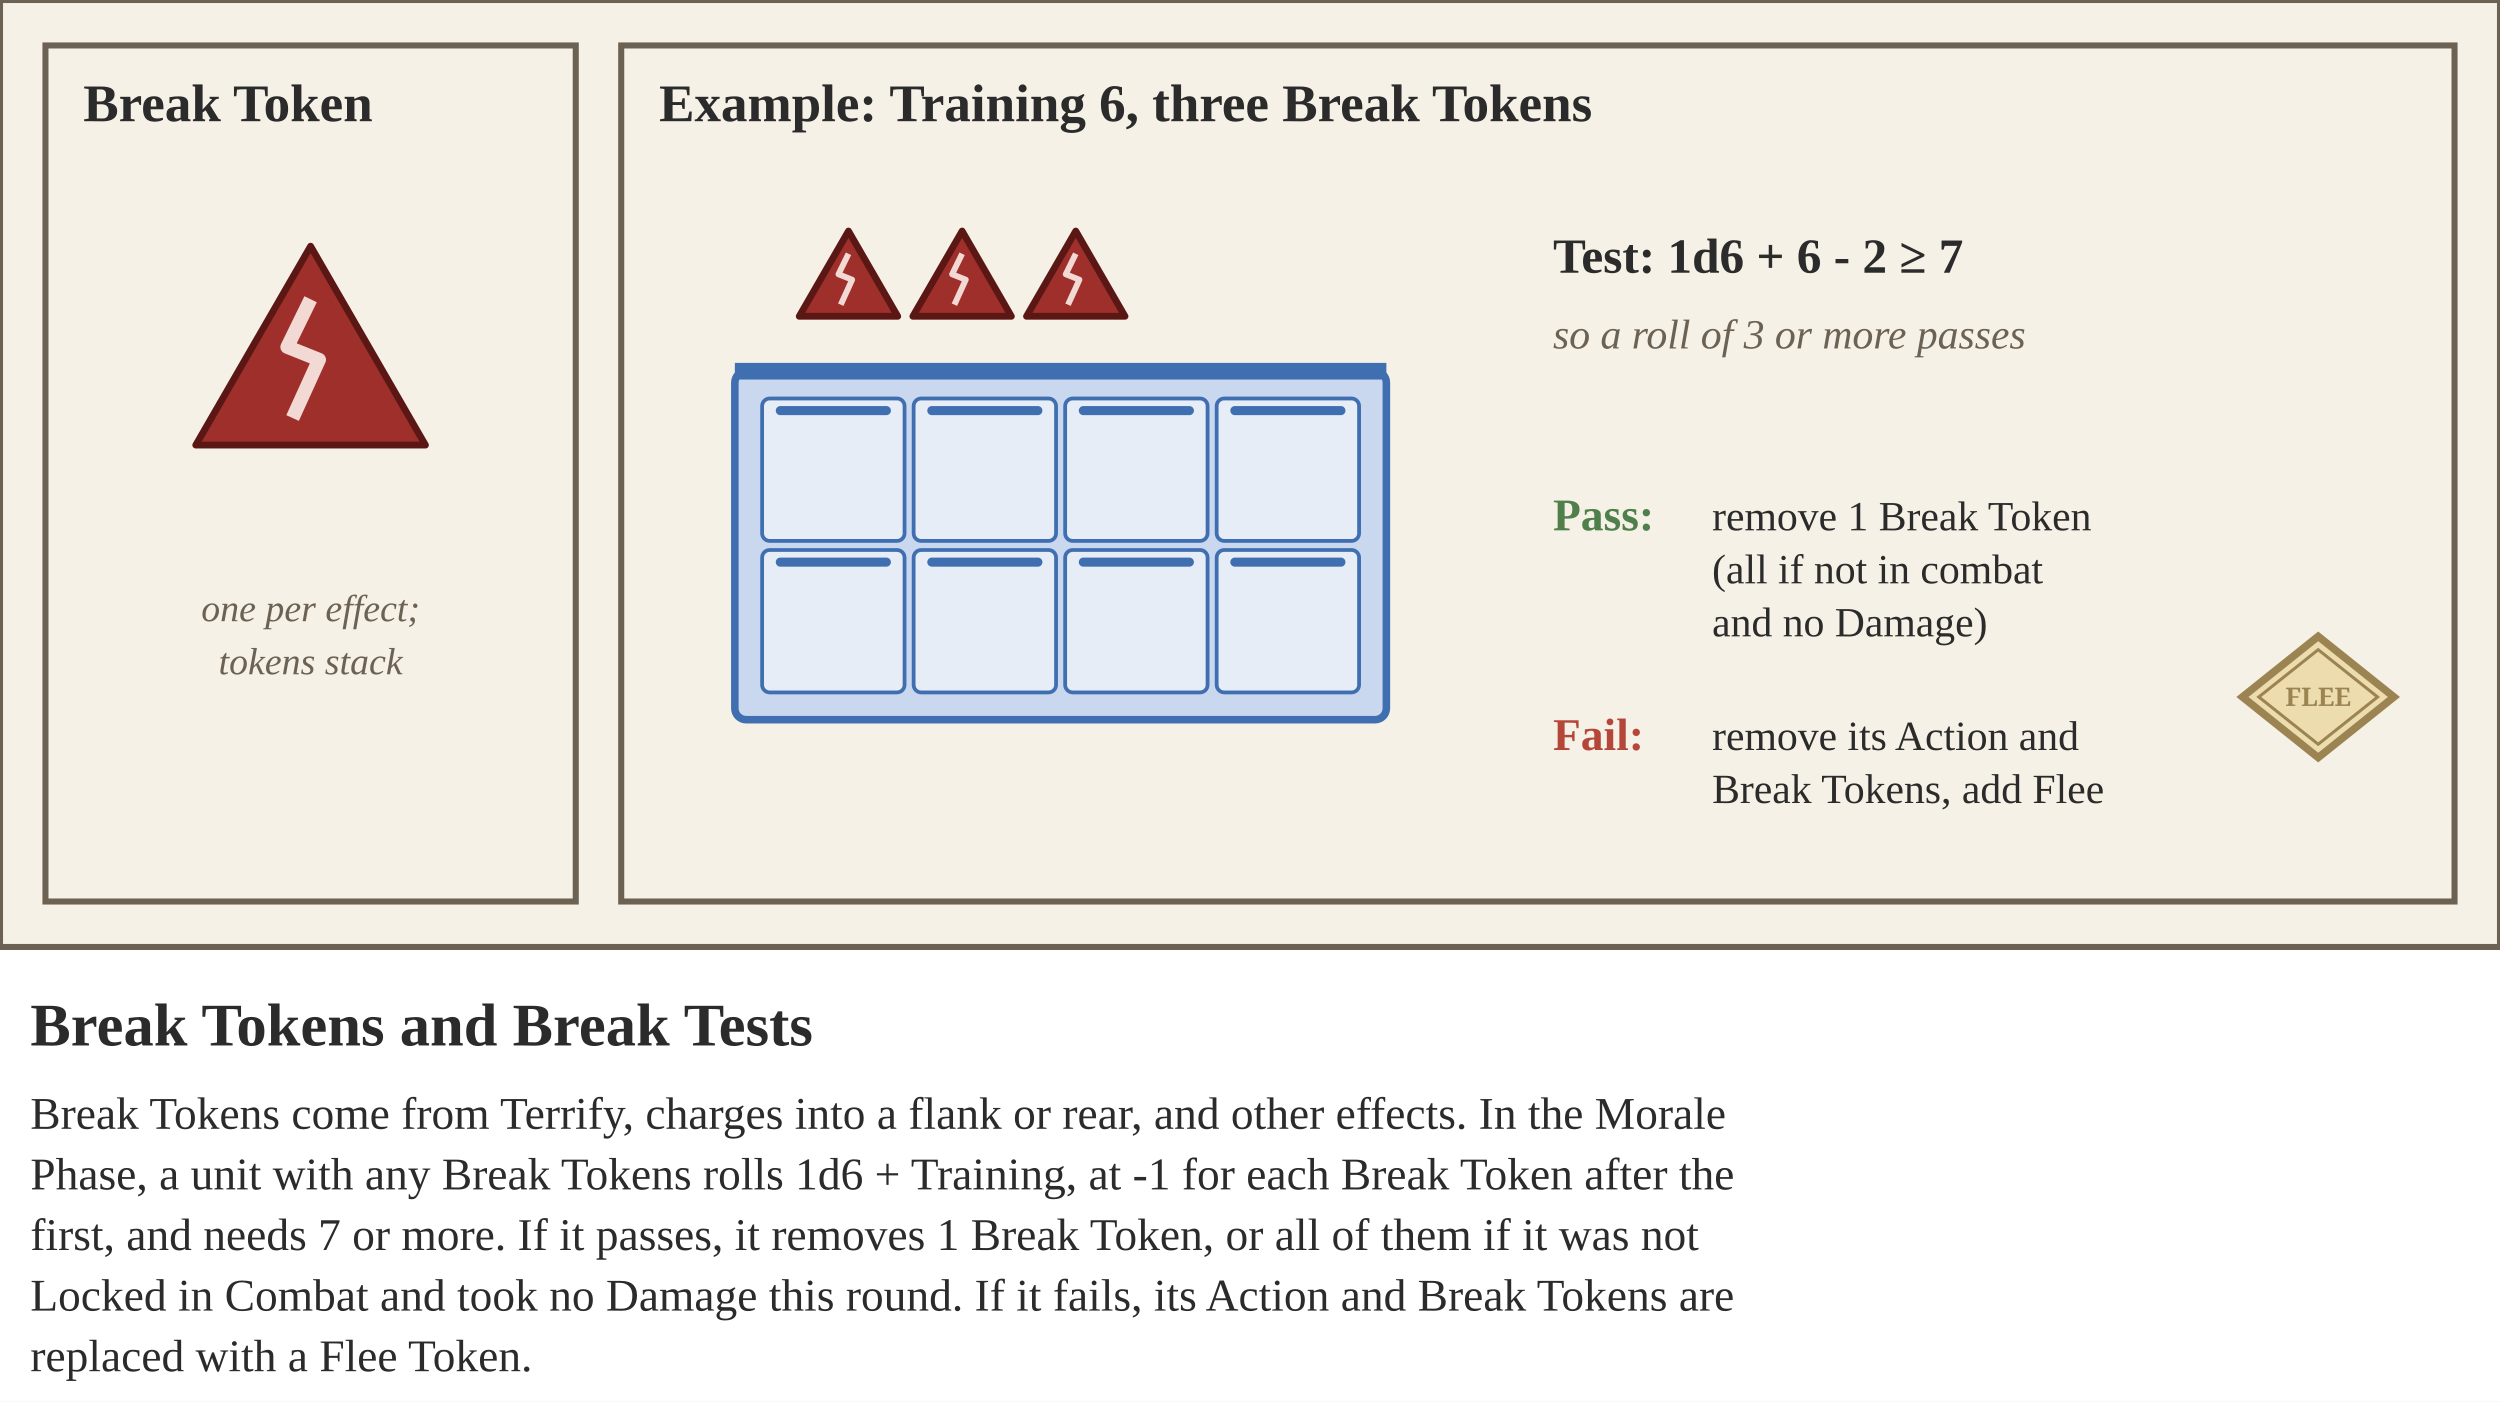
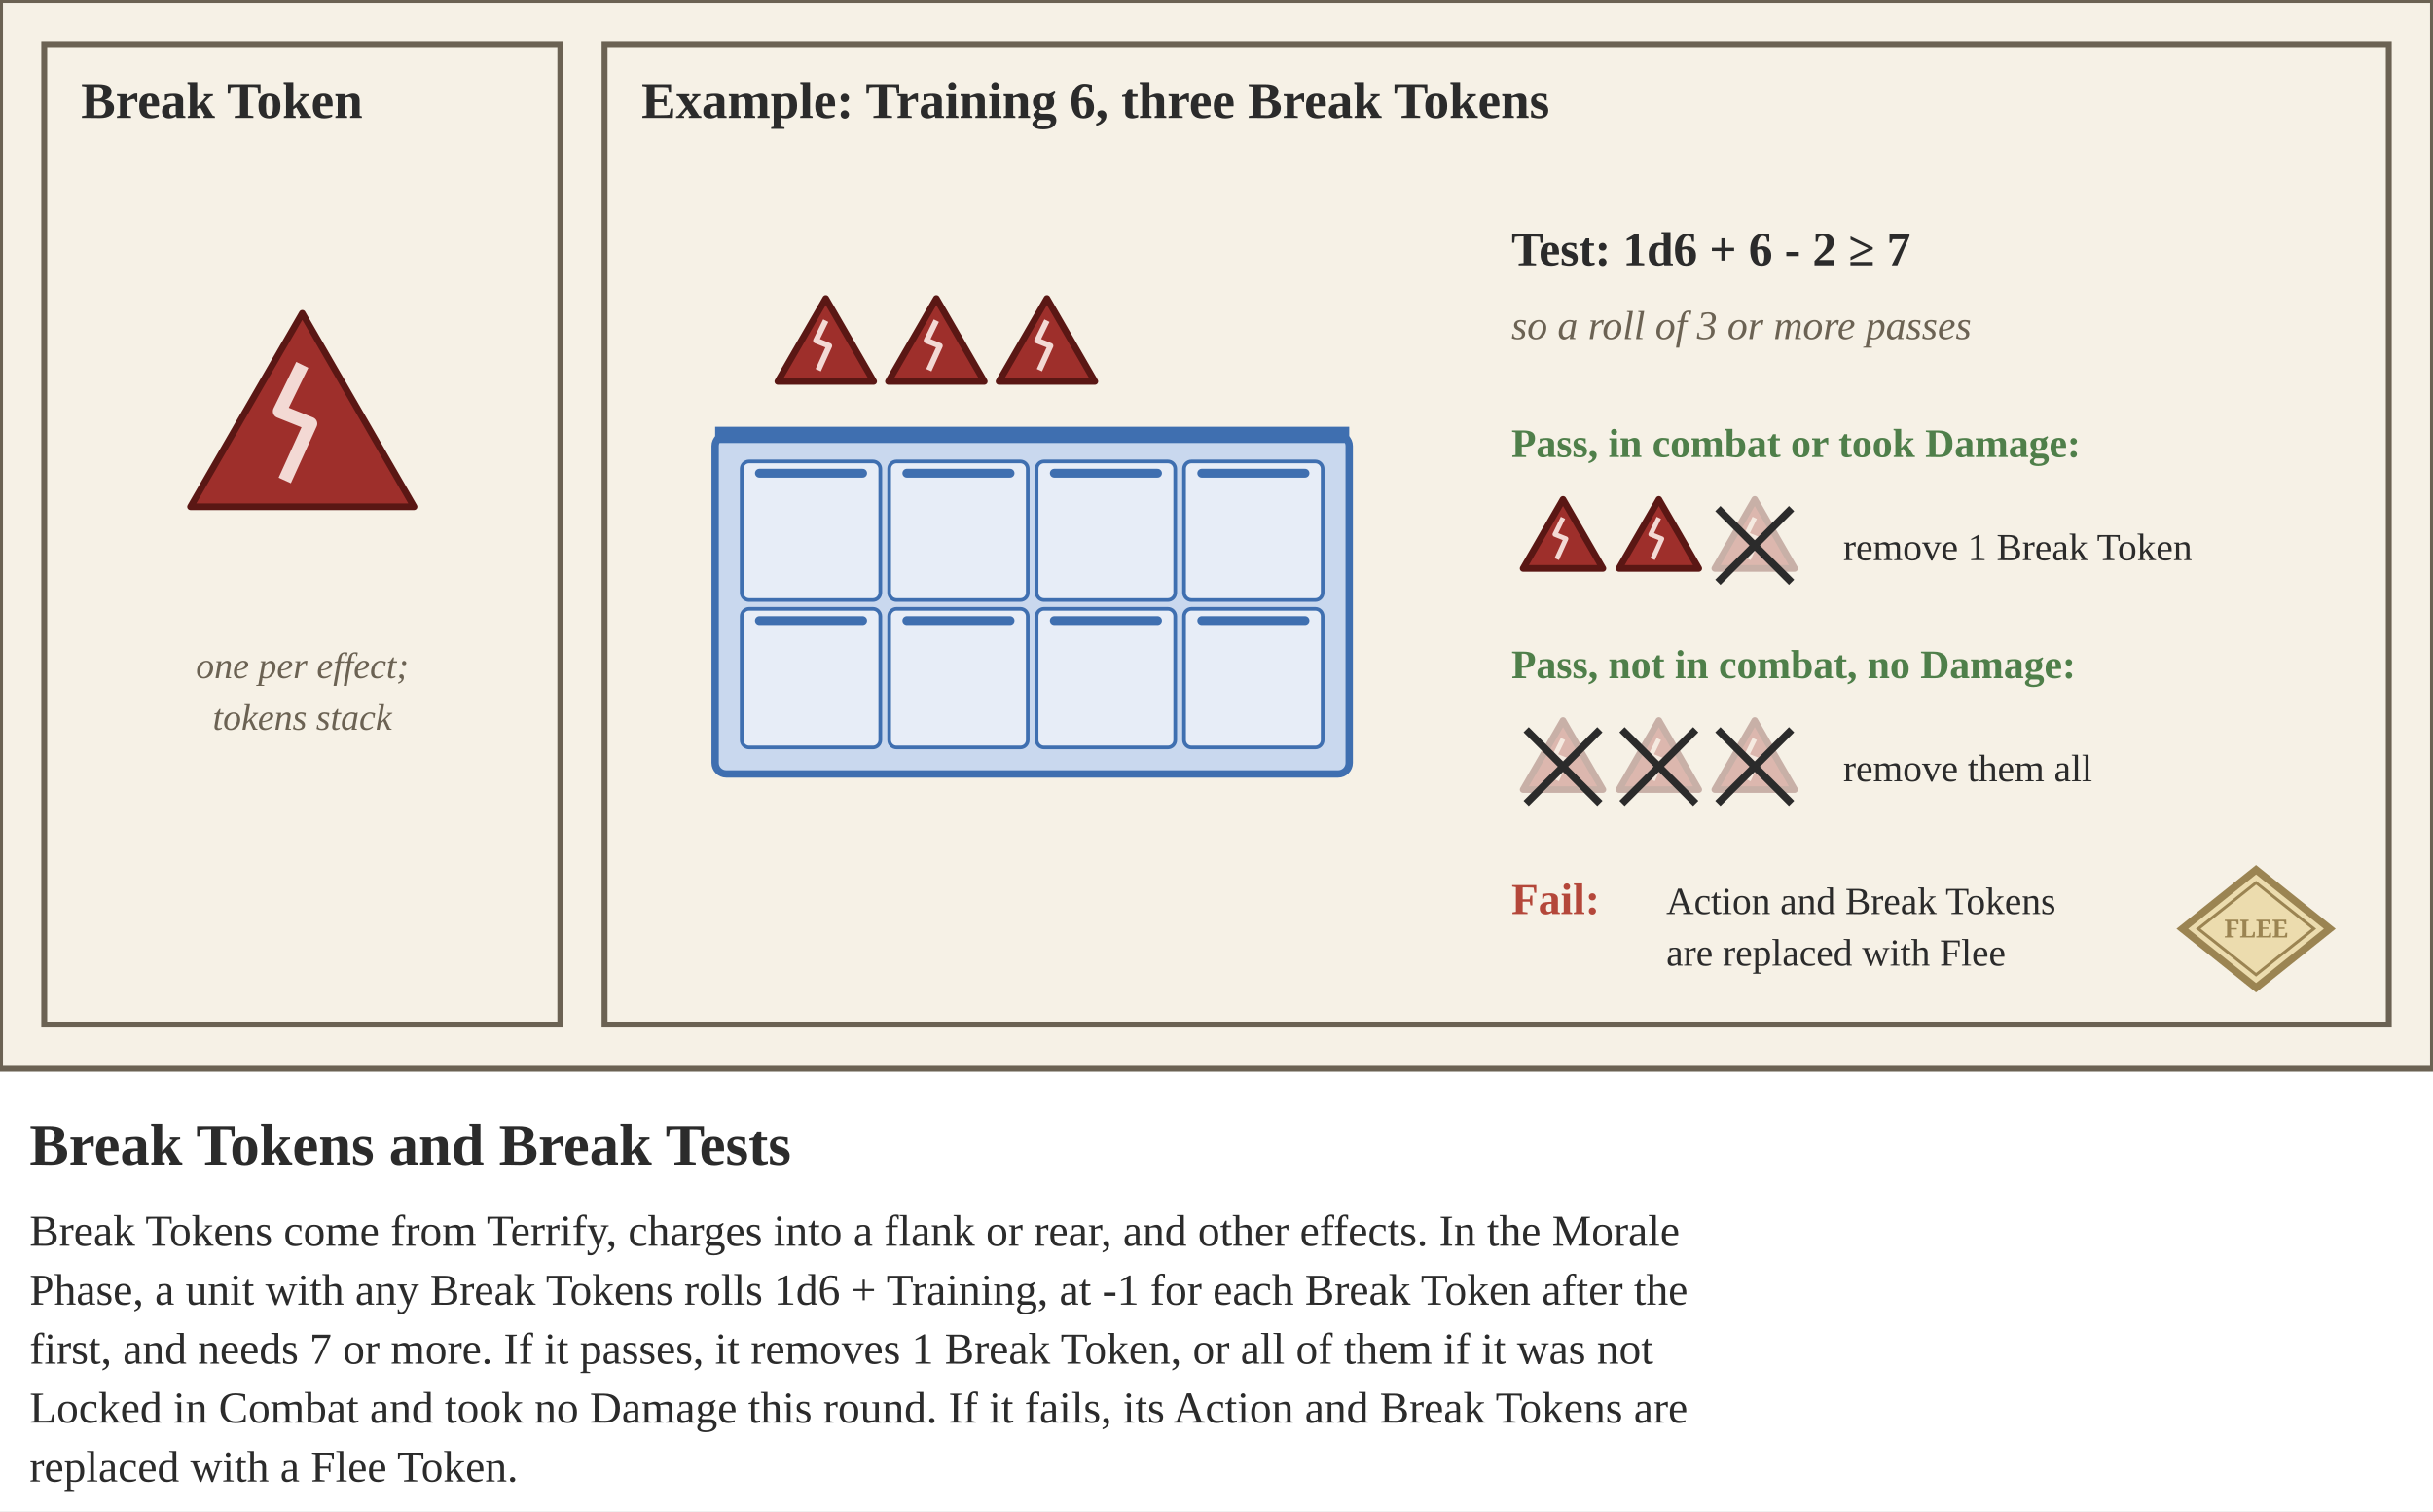
- <svg xmlns="http://www.w3.org/2000/svg" viewBox="0 0 330 185" width="792" height="444" font-family="Georgia, 'Times New Roman', serif">
+ <svg xmlns="http://www.w3.org/2000/svg" viewBox="0 0 330 205" width="792" height="492" font-family="Georgia, 'Times New Roman', serif">
  <defs />
-   <rect width="330" height="185" fill="#fff" />
-   <rect x="0" y="0" width="330" height="125" fill="#f6f1e6" stroke="#6b6253" stroke-width="0.8" />
-   <rect x="6" y="6" width="70" height="113" fill="#f6f1e6" stroke="#6b6253" stroke-width="0.8" />
+   <rect width="330" height="205" fill="#fff" />
+   <rect x="0" y="0" width="330" height="145" fill="#f6f1e6" stroke="#6b6253" stroke-width="0.8" />
+   <rect x="6" y="6" width="70" height="133" fill="#f6f1e6" stroke="#6b6253" stroke-width="0.8" />
  <text x="11.0" y="16.0" font-size="7" fill="#2b2b2b" text-anchor="start" font-weight="bold">Break Token</text>
-   <g transform="translate(41.0,50.0)">
+   <g transform="translate(41.0,60.0)">
    <polygon points="0.00,-17.50 15.16,8.75 -15.16,8.75" fill="#9e2f2b" stroke="#5a1714" stroke-width="0.9" stroke-linejoin="round" />
    <path d="M0,-10.50 l-3.08,6.30 l4.20,1.68 l-3.50,7.70" fill="none" stroke="#f3d9d4" stroke-width="1.82" stroke-linejoin="round" />
  </g>
-   <text x="41.0" y="82.0" font-size="5" fill="#6b6253" text-anchor="middle" font-style="italic">one per effect;</text>
-   <text x="41.0" y="89.0" font-size="5" fill="#6b6253" text-anchor="middle" font-style="italic">tokens stack</text>
-   <rect x="82" y="6" width="242" height="113" fill="#f6f1e6" stroke="#6b6253" stroke-width="0.8" />
+   <text x="41.0" y="92.0" font-size="5" fill="#6b6253" text-anchor="middle" font-style="italic">one per effect;</text>
+   <text x="41.0" y="99.0" font-size="5" fill="#6b6253" text-anchor="middle" font-style="italic">tokens stack</text>
+   <rect x="82" y="6" width="242" height="133" fill="#f6f1e6" stroke="#6b6253" stroke-width="0.8" />
  <text x="87.0" y="16.0" font-size="7" fill="#2b2b2b" text-anchor="start" font-weight="bold">Example: Training 6, three Break Tokens</text>
-   <g transform="translate(140.0,72.0) rotate(0.0)">
+   <g transform="translate(140.0,82.0) rotate(0.0)">
    <rect x="-43.0" y="-23.0" width="86" height="46" rx="1.5" fill="#c9d8ee" stroke="#3f6fb0" stroke-width="1" />
    <rect x="-39.4" y="-19.4" width="18.8" height="18.8" rx="1" fill="#fff" fill-opacity="0.55" stroke="#3f6fb0" stroke-width="0.5" />
    <line x1="-37.0" y1="-17.8" x2="-23.0" y2="-17.8" stroke="#3f6fb0" stroke-width="1.2" stroke-linecap="round" />
    <rect x="-19.4" y="-19.4" width="18.8" height="18.8" rx="1" fill="#fff" fill-opacity="0.55" stroke="#3f6fb0" stroke-width="0.5" />
    <line x1="-17.0" y1="-17.8" x2="-3.0" y2="-17.8" stroke="#3f6fb0" stroke-width="1.2" stroke-linecap="round" />
    <rect x="0.6" y="-19.4" width="18.8" height="18.8" rx="1" fill="#fff" fill-opacity="0.55" stroke="#3f6fb0" stroke-width="0.5" />
    <line x1="3.0" y1="-17.8" x2="17.0" y2="-17.8" stroke="#3f6fb0" stroke-width="1.2" stroke-linecap="round" />
    <rect x="20.6" y="-19.4" width="18.8" height="18.8" rx="1" fill="#fff" fill-opacity="0.55" stroke="#3f6fb0" stroke-width="0.5" />
    <line x1="23.0" y1="-17.8" x2="37.0" y2="-17.8" stroke="#3f6fb0" stroke-width="1.2" stroke-linecap="round" />
    <rect x="-39.4" y="0.6" width="18.8" height="18.8" rx="1" fill="#fff" fill-opacity="0.55" stroke="#3f6fb0" stroke-width="0.5" />
    <line x1="-37.0" y1="2.2" x2="-23.0" y2="2.2" stroke="#3f6fb0" stroke-width="1.2" stroke-linecap="round" />
    <rect x="-19.4" y="0.6" width="18.8" height="18.8" rx="1" fill="#fff" fill-opacity="0.55" stroke="#3f6fb0" stroke-width="0.5" />
    <line x1="-17.0" y1="2.2" x2="-3.0" y2="2.2" stroke="#3f6fb0" stroke-width="1.2" stroke-linecap="round" />
    <rect x="0.6" y="0.6" width="18.8" height="18.8" rx="1" fill="#fff" fill-opacity="0.55" stroke="#3f6fb0" stroke-width="0.5" />
    <line x1="3.0" y1="2.2" x2="17.0" y2="2.2" stroke="#3f6fb0" stroke-width="1.2" stroke-linecap="round" />
    <rect x="20.6" y="0.6" width="18.8" height="18.8" rx="1" fill="#fff" fill-opacity="0.55" stroke="#3f6fb0" stroke-width="0.5" />
    <line x1="23.0" y1="2.2" x2="37.0" y2="2.2" stroke="#3f6fb0" stroke-width="1.2" stroke-linecap="round" />
    <line x1="-43.0" y1="-23.0" x2="43.0" y2="-23.0" stroke="#3f6fb0" stroke-width="2.2" />
  </g>
-   <g transform="translate(112.0,38.0)">
+   <g transform="translate(112.0,48.0)">
    <polygon points="0.00,-7.50 6.50,3.75 -6.50,3.75" fill="#9e2f2b" stroke="#5a1714" stroke-width="0.9" stroke-linejoin="round" />
    <path d="M0,-4.50 l-1.32,2.70 l1.80,0.72 l-1.50,3.30" fill="none" stroke="#f3d9d4" stroke-width="0.78" stroke-linejoin="round" />
  </g>
-   <g transform="translate(127.0,38.0)">
+   <g transform="translate(127.0,48.0)">
    <polygon points="0.00,-7.50 6.50,3.75 -6.50,3.75" fill="#9e2f2b" stroke="#5a1714" stroke-width="0.9" stroke-linejoin="round" />
    <path d="M0,-4.50 l-1.32,2.70 l1.80,0.72 l-1.50,3.30" fill="none" stroke="#f3d9d4" stroke-width="0.78" stroke-linejoin="round" />
  </g>
-   <g transform="translate(142.0,38.0)">
+   <g transform="translate(142.0,48.0)">
    <polygon points="0.00,-7.50 6.50,3.75 -6.50,3.75" fill="#9e2f2b" stroke="#5a1714" stroke-width="0.9" stroke-linejoin="round" />
    <path d="M0,-4.50 l-1.32,2.70 l1.80,0.72 l-1.50,3.30" fill="none" stroke="#f3d9d4" stroke-width="0.78" stroke-linejoin="round" />
  </g>
  <text x="205.0" y="36.0" font-size="6.5" fill="#2b2b2b" text-anchor="start" font-weight="bold">Test: 1d6 + 6 - 2 ≥ 7</text>
  <text x="205.0" y="46.0" font-size="5.5" fill="#6b6253" text-anchor="start" font-style="italic">so a roll of 3 or more passes</text>
-   <text x="205.0" y="70.0" font-size="6" fill="#4f7f4a" text-anchor="start" font-weight="bold">Pass:</text>
-   <text x="226.0" y="70.0" font-size="5.5" fill="#2b2b2b" text-anchor="start">remove 1 Break Token</text>
-   <text x="226.0" y="77.0" font-size="5.5" fill="#2b2b2b" text-anchor="start">(all if not in combat</text>
-   <text x="226.0" y="84.0" font-size="5.5" fill="#2b2b2b" text-anchor="start">and no Damage)</text>
-   <text x="205.0" y="99.0" font-size="6" fill="#b4473a" text-anchor="start" font-weight="bold">Fail:</text>
-   <text x="226.0" y="99.0" font-size="5.5" fill="#2b2b2b" text-anchor="start">remove its Action and</text>
-   <text x="226.0" y="106.0" font-size="5.5" fill="#2b2b2b" text-anchor="start">Break Tokens, add Flee</text>
-   <g transform="translate(306.0,92.0)">
+   <text x="205.0" y="62.0" font-size="5.5" fill="#4f7f4a" text-anchor="start" font-weight="bold">Pass, in combat or took Damage:</text>
+   <g transform="translate(212.0,74.0)">
+     <polygon points="0.00,-6.25 5.41,3.12 -5.41,3.12" fill="#9e2f2b" stroke="#5a1714" stroke-width="0.9" stroke-linejoin="round" />
+     <path d="M0,-3.75 l-1.10,2.25 l1.50,0.60 l-1.25,2.75" fill="none" stroke="#f3d9d4" stroke-width="0.65" stroke-linejoin="round" />
+   </g>
+   <g transform="translate(225.0,74.0)">
+     <polygon points="0.00,-6.25 5.41,3.12 -5.41,3.12" fill="#9e2f2b" stroke="#5a1714" stroke-width="0.9" stroke-linejoin="round" />
+     <path d="M0,-3.75 l-1.10,2.25 l1.50,0.60 l-1.25,2.75" fill="none" stroke="#f3d9d4" stroke-width="0.65" stroke-linejoin="round" />
+   </g>
+   <g opacity="0.3">
+     <g transform="translate(238.0,74.0)">
+       <polygon points="0.00,-6.25 5.41,3.12 -5.41,3.12" fill="#9e2f2b" stroke="#5a1714" stroke-width="0.9" stroke-linejoin="round" />
+       <path d="M0,-3.75 l-1.10,2.25 l1.50,0.60 l-1.25,2.75" fill="none" stroke="#f3d9d4" stroke-width="0.65" stroke-linejoin="round" />
+     </g>
+   </g>
+   <path d="M233,69 L243,79 M243,69 L233,79" stroke="#2b2b2b" stroke-width="1" />
+   <text x="250.0" y="76.0" font-size="5.2" fill="#2b2b2b" text-anchor="start">remove 1 Break Token</text>
+   <text x="205.0" y="92.0" font-size="5.5" fill="#4f7f4a" text-anchor="start" font-weight="bold">Pass, not in combat, no Damage:</text>
+   <g opacity="0.3">
+     <g transform="translate(212.0,104.0)">
+       <polygon points="0.00,-6.25 5.41,3.12 -5.41,3.12" fill="#9e2f2b" stroke="#5a1714" stroke-width="0.9" stroke-linejoin="round" />
+       <path d="M0,-3.75 l-1.10,2.25 l1.50,0.60 l-1.25,2.75" fill="none" stroke="#f3d9d4" stroke-width="0.65" stroke-linejoin="round" />
+     </g>
+   </g>
+   <path d="M207,99 L217,109 M217,99 L207,109" stroke="#2b2b2b" stroke-width="1" />
+   <g opacity="0.3">
+     <g transform="translate(225.0,104.0)">
+       <polygon points="0.00,-6.25 5.41,3.12 -5.41,3.12" fill="#9e2f2b" stroke="#5a1714" stroke-width="0.9" stroke-linejoin="round" />
+       <path d="M0,-3.75 l-1.10,2.25 l1.50,0.60 l-1.25,2.75" fill="none" stroke="#f3d9d4" stroke-width="0.65" stroke-linejoin="round" />
+     </g>
+   </g>
+   <path d="M220,99 L230,109 M230,99 L220,109" stroke="#2b2b2b" stroke-width="1" />
+   <g opacity="0.3">
+     <g transform="translate(238.0,104.0)">
+       <polygon points="0.00,-6.25 5.41,3.12 -5.41,3.12" fill="#9e2f2b" stroke="#5a1714" stroke-width="0.9" stroke-linejoin="round" />
+       <path d="M0,-3.75 l-1.10,2.25 l1.50,0.60 l-1.25,2.75" fill="none" stroke="#f3d9d4" stroke-width="0.65" stroke-linejoin="round" />
+     </g>
+   </g>
+   <path d="M233,99 L243,109 M243,99 L233,109" stroke="#2b2b2b" stroke-width="1" />
+   <text x="250.0" y="106.0" font-size="5.2" fill="#2b2b2b" text-anchor="start">remove them all</text>
+   <text x="205.0" y="124.0" font-size="6" fill="#b4473a" text-anchor="start" font-weight="bold">Fail:</text>
+   <text x="226.0" y="124.0" font-size="5.2" fill="#2b2b2b" text-anchor="start">Action and Break Tokens</text>
+   <text x="226.0" y="131.0" font-size="5.2" fill="#2b2b2b" text-anchor="start">are replaced with Flee</text>
+   <g transform="translate(306.0,126.0)">
    <polygon points="0,-8 10.0,0 0,8 -10.0,0" fill="#ecdcae" stroke="#9b8452" stroke-width="1" />
    <polygon points="0,-6.24 7.84,0 0,6.24 -7.84,0" fill="none" stroke="#9b8452" stroke-width="0.4" />
    <text x="0" y="1.18" font-size="3.36" fill="#9b8452" text-anchor="middle" font-weight="bold" font-family="Georgia, serif">FLEE</text>
  </g>
-   <text x="4" y="138" font-size="8" font-weight="bold" fill="#2b2b2b">Break Tokens and Break Tests</text>
-   <text x="4" y="149" font-size="6" fill="#2b2b2b">Break Tokens come from Terrify, charges into a flank or rear, and other effects. In the Morale</text>
-   <text x="4" y="157" font-size="6" fill="#2b2b2b">Phase, a unit with any Break Tokens rolls 1d6 + Training, at -1 for each Break Token after the</text>
-   <text x="4" y="165" font-size="6" fill="#2b2b2b">first, and needs 7 or more. If it passes, it removes 1 Break Token, or all of them if it was not</text>
-   <text x="4" y="173" font-size="6" fill="#2b2b2b">Locked in Combat and took no Damage this round. If it fails, its Action and Break Tokens are</text>
-   <text x="4" y="181" font-size="6" fill="#2b2b2b">replaced with a Flee Token.</text>
+   <text x="4" y="158" font-size="8" font-weight="bold" fill="#2b2b2b">Break Tokens and Break Tests</text>
+   <text x="4" y="169" font-size="6" fill="#2b2b2b">Break Tokens come from Terrify, charges into a flank or rear, and other effects. In the Morale</text>
+   <text x="4" y="177" font-size="6" fill="#2b2b2b">Phase, a unit with any Break Tokens rolls 1d6 + Training, at -1 for each Break Token after the</text>
+   <text x="4" y="185" font-size="6" fill="#2b2b2b">first, and needs 7 or more. If it passes, it removes 1 Break Token, or all of them if it was not</text>
+   <text x="4" y="193" font-size="6" fill="#2b2b2b">Locked in Combat and took no Damage this round. If it fails, its Action and Break Tokens are</text>
+   <text x="4" y="201" font-size="6" fill="#2b2b2b">replaced with a Flee Token.</text>
</svg>
